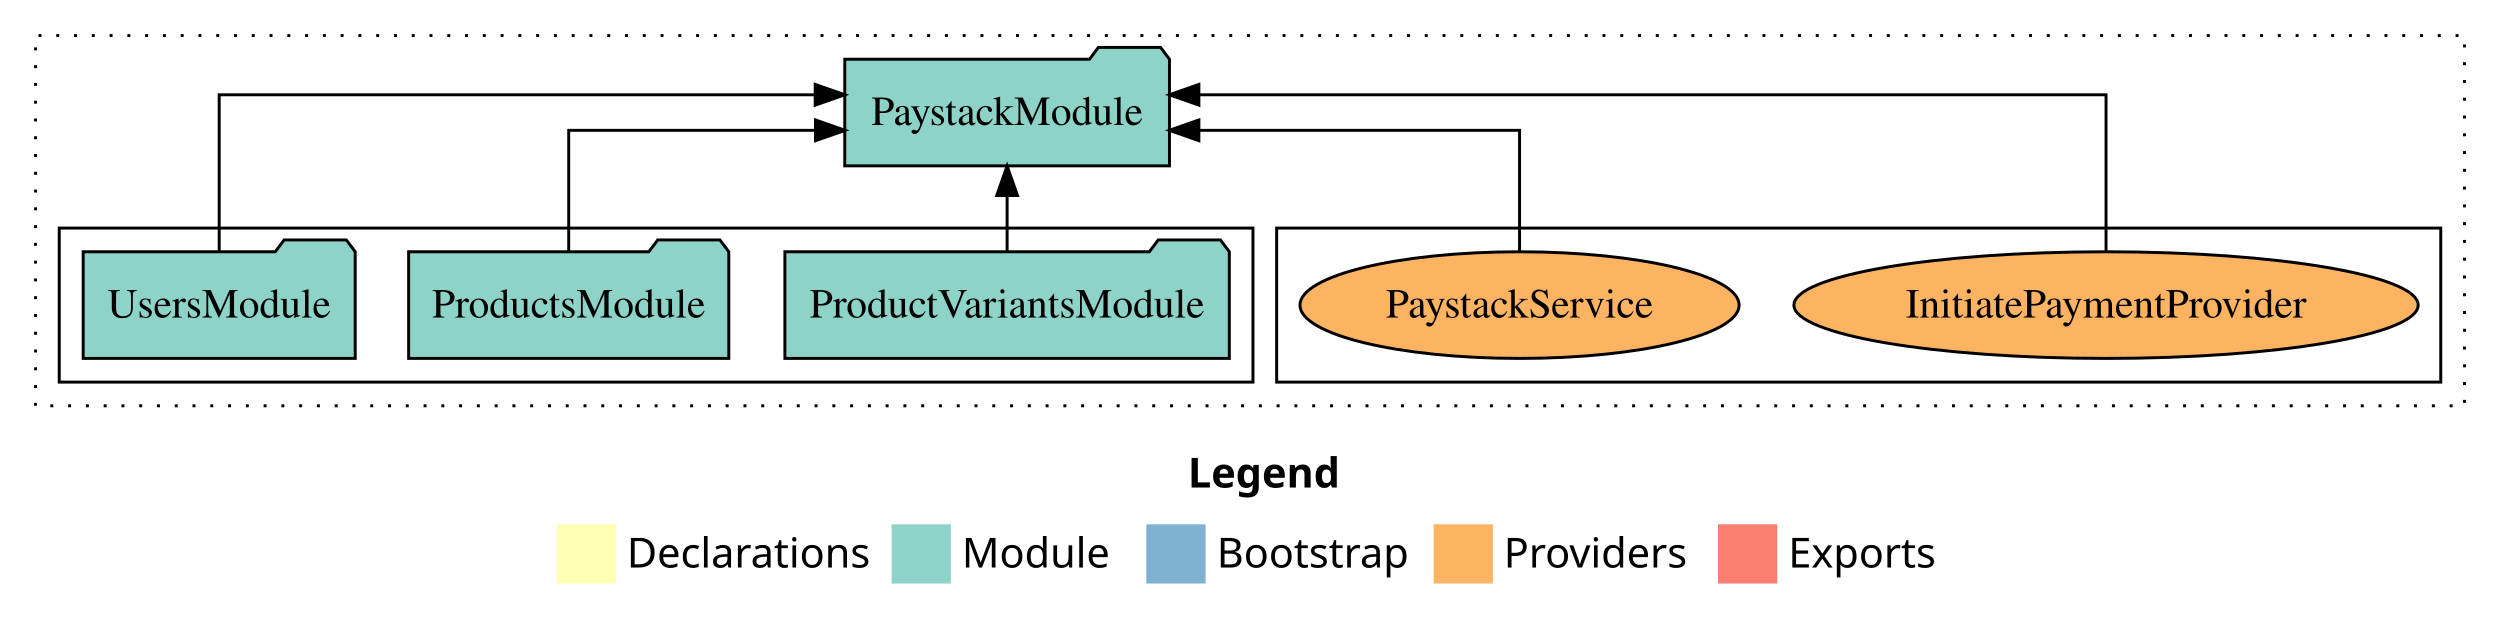
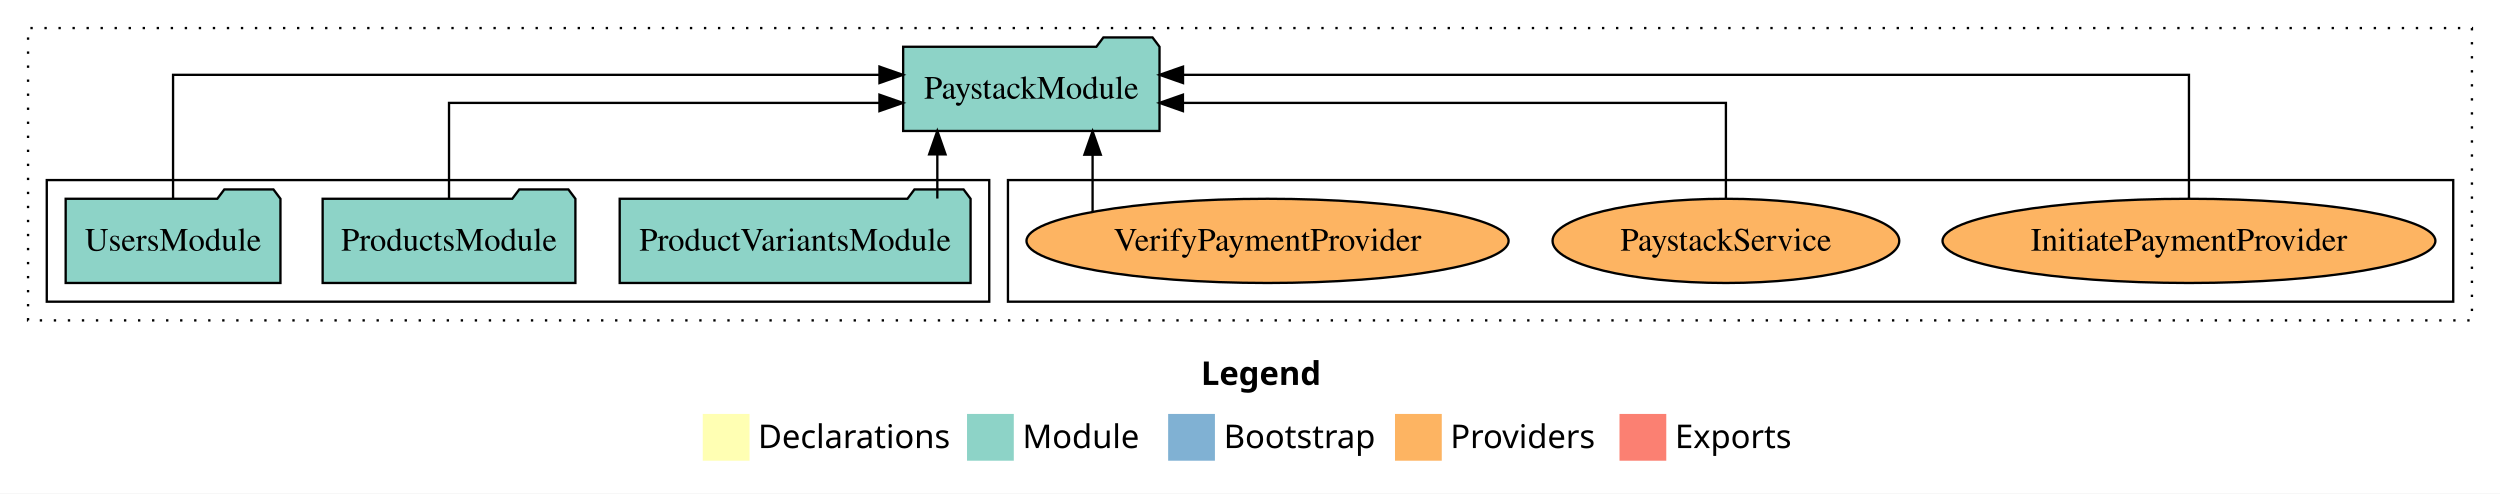
- <svg xmlns="http://www.w3.org/2000/svg" width="844pt" height="211pt" viewBox="0.00 0.00 844.00 211.00">
+ <svg xmlns="http://www.w3.org/2000/svg" width="1069pt" height="211pt" viewBox="0.00 0.00 1069.00 211.00">
  <g id="graph0" class="graph" transform="scale(1 1) rotate(0) translate(4 207)">
-     <polygon fill="white" stroke="transparent" points="-4,4 -4,-207 840,-207 840,4 -4,4" />
-     <text text-anchor="start" x="397.01" y="-42.4" font-family="Times-12" font-weight="bold" font-size="14.00">Legend</text>
-     <polygon fill="#ffffb3" stroke="transparent" points="184,-10 184,-30 204,-30 204,-10 184,-10" />
-     <text text-anchor="start" x="207.63" y="-15.4" font-family="Times-12" font-size="14.00">  Declarations</text>
-     <polygon fill="#8dd3c7" stroke="transparent" points="297,-10 297,-30 317,-30 317,-10 297,-10" />
-     <text text-anchor="start" x="320.73" y="-15.4" font-family="Times-12" font-size="14.00">  Module</text>
-     <polygon fill="#80b1d3" stroke="transparent" points="383,-10 383,-30 403,-30 403,-10 383,-10" />
-     <text text-anchor="start" x="406.78" y="-15.4" font-family="Times-12" font-size="14.00">  Bootstrap</text>
-     <polygon fill="#fdb462" stroke="transparent" points="480,-10 480,-30 500,-30 500,-10 480,-10" />
-     <text text-anchor="start" x="503.67" y="-15.4" font-family="Times-12" font-size="14.00">  Providers</text>
-     <polygon fill="#fb8072" stroke="transparent" points="576,-10 576,-30 596,-30 596,-10 576,-10" />
-     <text text-anchor="start" x="599.73" y="-15.4" font-family="Times-12" font-size="14.00">  Exports</text>
+     <polygon fill="white" stroke="transparent" points="-4,4 -4,-207 1065,-207 1065,4 -4,4" />
+     <text text-anchor="start" x="509.51" y="-42.4" font-family="Times-12" font-weight="bold" font-size="14.00">Legend</text>
+     <polygon fill="#ffffb3" stroke="transparent" points="296.5,-10 296.5,-30 316.5,-30 316.5,-10 296.5,-10" />
+     <text text-anchor="start" x="320.13" y="-15.4" font-family="Times-12" font-size="14.00">  Declarations</text>
+     <polygon fill="#8dd3c7" stroke="transparent" points="409.5,-10 409.5,-30 429.5,-30 429.5,-10 409.5,-10" />
+     <text text-anchor="start" x="433.23" y="-15.4" font-family="Times-12" font-size="14.00">  Module</text>
+     <polygon fill="#80b1d3" stroke="transparent" points="495.5,-10 495.5,-30 515.5,-30 515.5,-10 495.5,-10" />
+     <text text-anchor="start" x="519.28" y="-15.4" font-family="Times-12" font-size="14.00">  Bootstrap</text>
+     <polygon fill="#fdb462" stroke="transparent" points="592.5,-10 592.5,-30 612.5,-30 612.5,-10 592.5,-10" />
+     <text text-anchor="start" x="616.17" y="-15.4" font-family="Times-12" font-size="14.00">  Providers</text>
+     <polygon fill="#fb8072" stroke="transparent" points="688.5,-10 688.5,-30 708.5,-30 708.5,-10 688.5,-10" />
+     <text text-anchor="start" x="712.23" y="-15.4" font-family="Times-12" font-size="14.00">  Exports</text>
    <g id="clust1" class="cluster">
-       <polygon fill="none" stroke="black" stroke-dasharray="1,5" points="8,-70 8,-195 828,-195 828,-70 8,-70" />
+       <polygon fill="none" stroke="black" stroke-dasharray="1,5" points="8,-70 8,-195 1053,-195 1053,-70 8,-70" />
    </g>
    <g id="clust6" class="cluster">
-       <polygon fill="none" stroke="black" points="427,-78 427,-130 820,-130 820,-78 427,-78" />
+       <polygon fill="none" stroke="black" points="427,-78 427,-130 1045,-130 1045,-78 427,-78" />
    </g>
    <g id="clust3" class="cluster">
      <polygon fill="none" stroke="black" points="16,-78 16,-130 419,-130 419,-78 16,-78" />
    </g>
    <g id="node1" class="node">
      <polygon fill="#8dd3c7" stroke="black" points="411.02,-122 408.02,-126 387.02,-126 384.02,-122 260.98,-122 260.98,-86 411.02,-86 411.02,-122" />
      <text text-anchor="middle" x="336" y="-99.8" font-family="Times,serif" font-size="14.00">ProductVariantsModule</text>
    </g>
    <g id="node4" class="node">
-       <polygon fill="#8dd3c7" stroke="black" points="390.81,-187 387.81,-191 366.81,-191 363.81,-187 281.19,-187 281.19,-151 390.81,-151 390.81,-187" />
-       <text text-anchor="middle" x="336" y="-164.8" font-family="Times,serif" font-size="14.00">PaystackModule</text>
+       <polygon fill="#8dd3c7" stroke="black" points="491.81,-187 488.81,-191 467.81,-191 464.81,-187 382.19,-187 382.19,-151 491.81,-151 491.81,-187" />
+       <text text-anchor="middle" x="437" y="-164.8" font-family="Times,serif" font-size="14.00">PaystackModule</text>
    </g>
    <g id="edge1" class="edge">
-       <path fill="none" stroke="black" d="M336,-122.11C336,-122.11 336,-140.99 336,-140.99" />
-       <polygon fill="black" stroke="black" points="332.5,-140.99 336,-150.99 339.5,-140.99 332.5,-140.99" />
+       <path fill="none" stroke="black" d="M396.8,-122.11C396.8,-122.11 396.8,-140.99 396.8,-140.99" />
+       <polygon fill="black" stroke="black" points="393.3,-140.99 396.8,-150.99 400.3,-140.99 393.3,-140.99" />
    </g>
    <g id="node2" class="node">
      <polygon fill="#8dd3c7" stroke="black" points="242.04,-122 239.04,-126 218.04,-126 215.04,-122 133.96,-122 133.96,-86 242.04,-86 242.04,-122" />
      <text text-anchor="middle" x="188" y="-99.8" font-family="Times,serif" font-size="14.00">ProductsModule</text>
    </g>
    <g id="edge2" class="edge">
-       <path fill="none" stroke="black" d="M188,-122.02C188,-139.37 188,-163 188,-163 188,-163 271.31,-163 271.31,-163" />
-       <polygon fill="black" stroke="black" points="271.31,-166.5 281.31,-163 271.31,-159.5 271.31,-166.5" />
+       <path fill="none" stroke="black" d="M188,-122.02C188,-139.37 188,-163 188,-163 188,-163 372.05,-163 372.05,-163" />
+       <polygon fill="black" stroke="black" points="372.05,-166.5 382.05,-163 372.05,-159.5 372.05,-166.5" />
    </g>
    <g id="node3" class="node">
      <polygon fill="#8dd3c7" stroke="black" points="115.92,-122 112.92,-126 91.92,-126 88.92,-122 24.08,-122 24.08,-86 115.92,-86 115.92,-122" />
      <text text-anchor="middle" x="70" y="-99.8" font-family="Times,serif" font-size="14.00">UsersModule</text>
    </g>
    <g id="edge3" class="edge">
-       <path fill="none" stroke="black" d="M70,-122.28C70,-143.32 70,-175 70,-175 70,-175 271.21,-175 271.21,-175" />
-       <polygon fill="black" stroke="black" points="271.21,-178.5 281.21,-175 271.21,-171.5 271.21,-178.5" />
+       <path fill="none" stroke="black" d="M70,-122.28C70,-143.32 70,-175 70,-175 70,-175 372.06,-175 372.06,-175" />
+       <polygon fill="black" stroke="black" points="372.06,-178.5 382.06,-175 372.06,-171.5 372.06,-178.5" />
    </g>
    <g id="node5" class="node">
-       <ellipse fill="#fdb462" stroke="black" cx="707" cy="-104" rx="105.37" ry="18" />
-       <text text-anchor="middle" x="707" y="-99.8" font-family="Times,serif" font-size="14.00">InitiatePaymentProvider</text>
+       <ellipse fill="#fdb462" stroke="black" cx="932" cy="-104" rx="105.37" ry="18" />
+       <text text-anchor="middle" x="932" y="-99.8" font-family="Times,serif" font-size="14.00">InitiatePaymentProvider</text>
    </g>
    <g id="edge4" class="edge">
-       <path fill="none" stroke="black" d="M707,-122.28C707,-143.32 707,-175 707,-175 707,-175 400.74,-175 400.74,-175" />
-       <polygon fill="black" stroke="black" points="400.74,-171.5 390.74,-175 400.74,-178.5 400.74,-171.5" />
+       <path fill="none" stroke="black" d="M932,-122.28C932,-143.32 932,-175 932,-175 932,-175 501.86,-175 501.86,-175" />
+       <polygon fill="black" stroke="black" points="501.86,-171.5 491.86,-175 501.86,-178.5 501.86,-171.5" />
    </g>
    <g id="node6" class="node">
-       <ellipse fill="#fdb462" stroke="black" cx="509" cy="-104" rx="74.13" ry="18" />
-       <text text-anchor="middle" x="509" y="-99.8" font-family="Times,serif" font-size="14.00">PaystackService</text>
+       <ellipse fill="#fdb462" stroke="black" cx="734" cy="-104" rx="74.13" ry="18" />
+       <text text-anchor="middle" x="734" y="-99.8" font-family="Times,serif" font-size="14.00">PaystackService</text>
    </g>
    <g id="edge5" class="edge">
-       <path fill="none" stroke="black" d="M509,-122.02C509,-139.37 509,-163 509,-163 509,-163 400.74,-163 400.74,-163" />
-       <polygon fill="black" stroke="black" points="400.74,-159.5 390.74,-163 400.74,-166.5 400.74,-159.5" />
+       <path fill="none" stroke="black" d="M734,-122.02C734,-139.37 734,-163 734,-163 734,-163 501.82,-163 501.82,-163" />
+       <polygon fill="black" stroke="black" points="501.82,-159.5 491.82,-163 501.82,-166.5 501.82,-159.5" />
+     </g>
+     <g id="node7" class="node">
+       <ellipse fill="#fdb462" stroke="black" cx="538" cy="-104" rx="103.07" ry="18" />
+       <text text-anchor="middle" x="538" y="-99.8" font-family="Times,serif" font-size="14.00">VerifyPaymentProvider</text>
+     </g>
+     <g id="edge6" class="edge">
+       <path fill="none" stroke="black" d="M463.19,-116.53C463.19,-116.53 463.19,-140.85 463.19,-140.85" />
+       <polygon fill="black" stroke="black" points="459.69,-140.85 463.19,-150.85 466.69,-140.85 459.69,-140.85" />
    </g>
  </g>
</svg>
